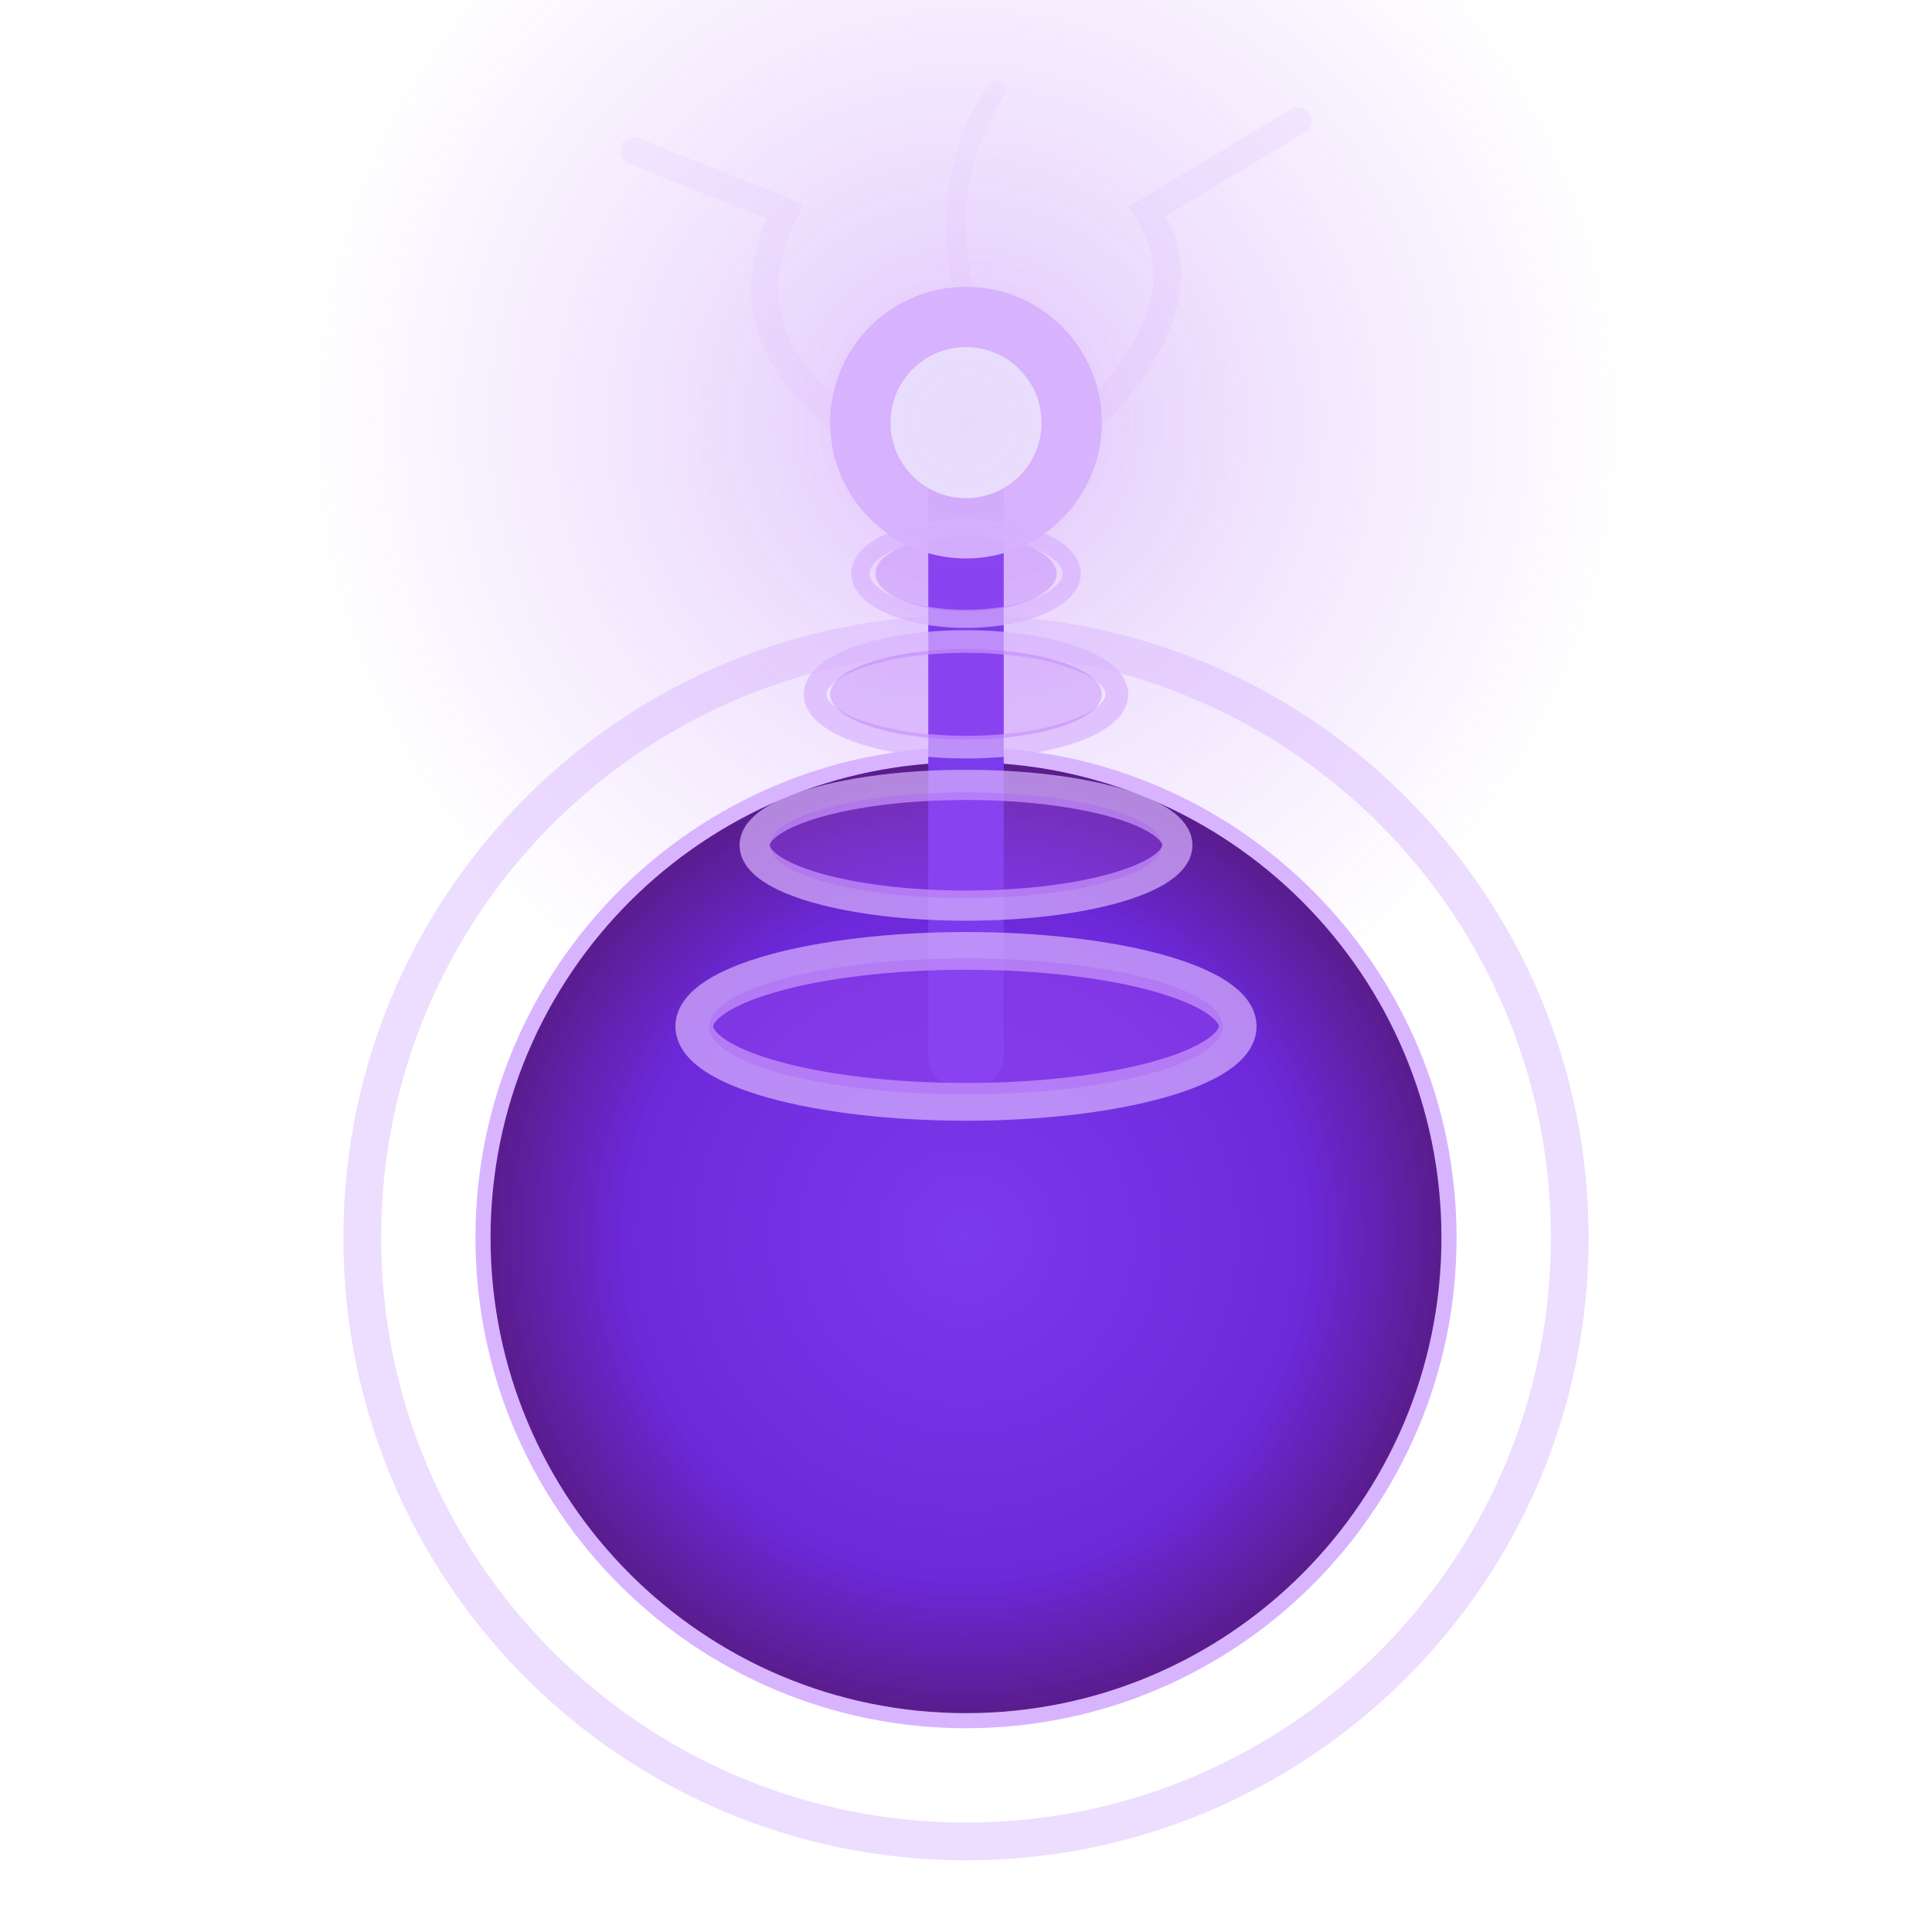
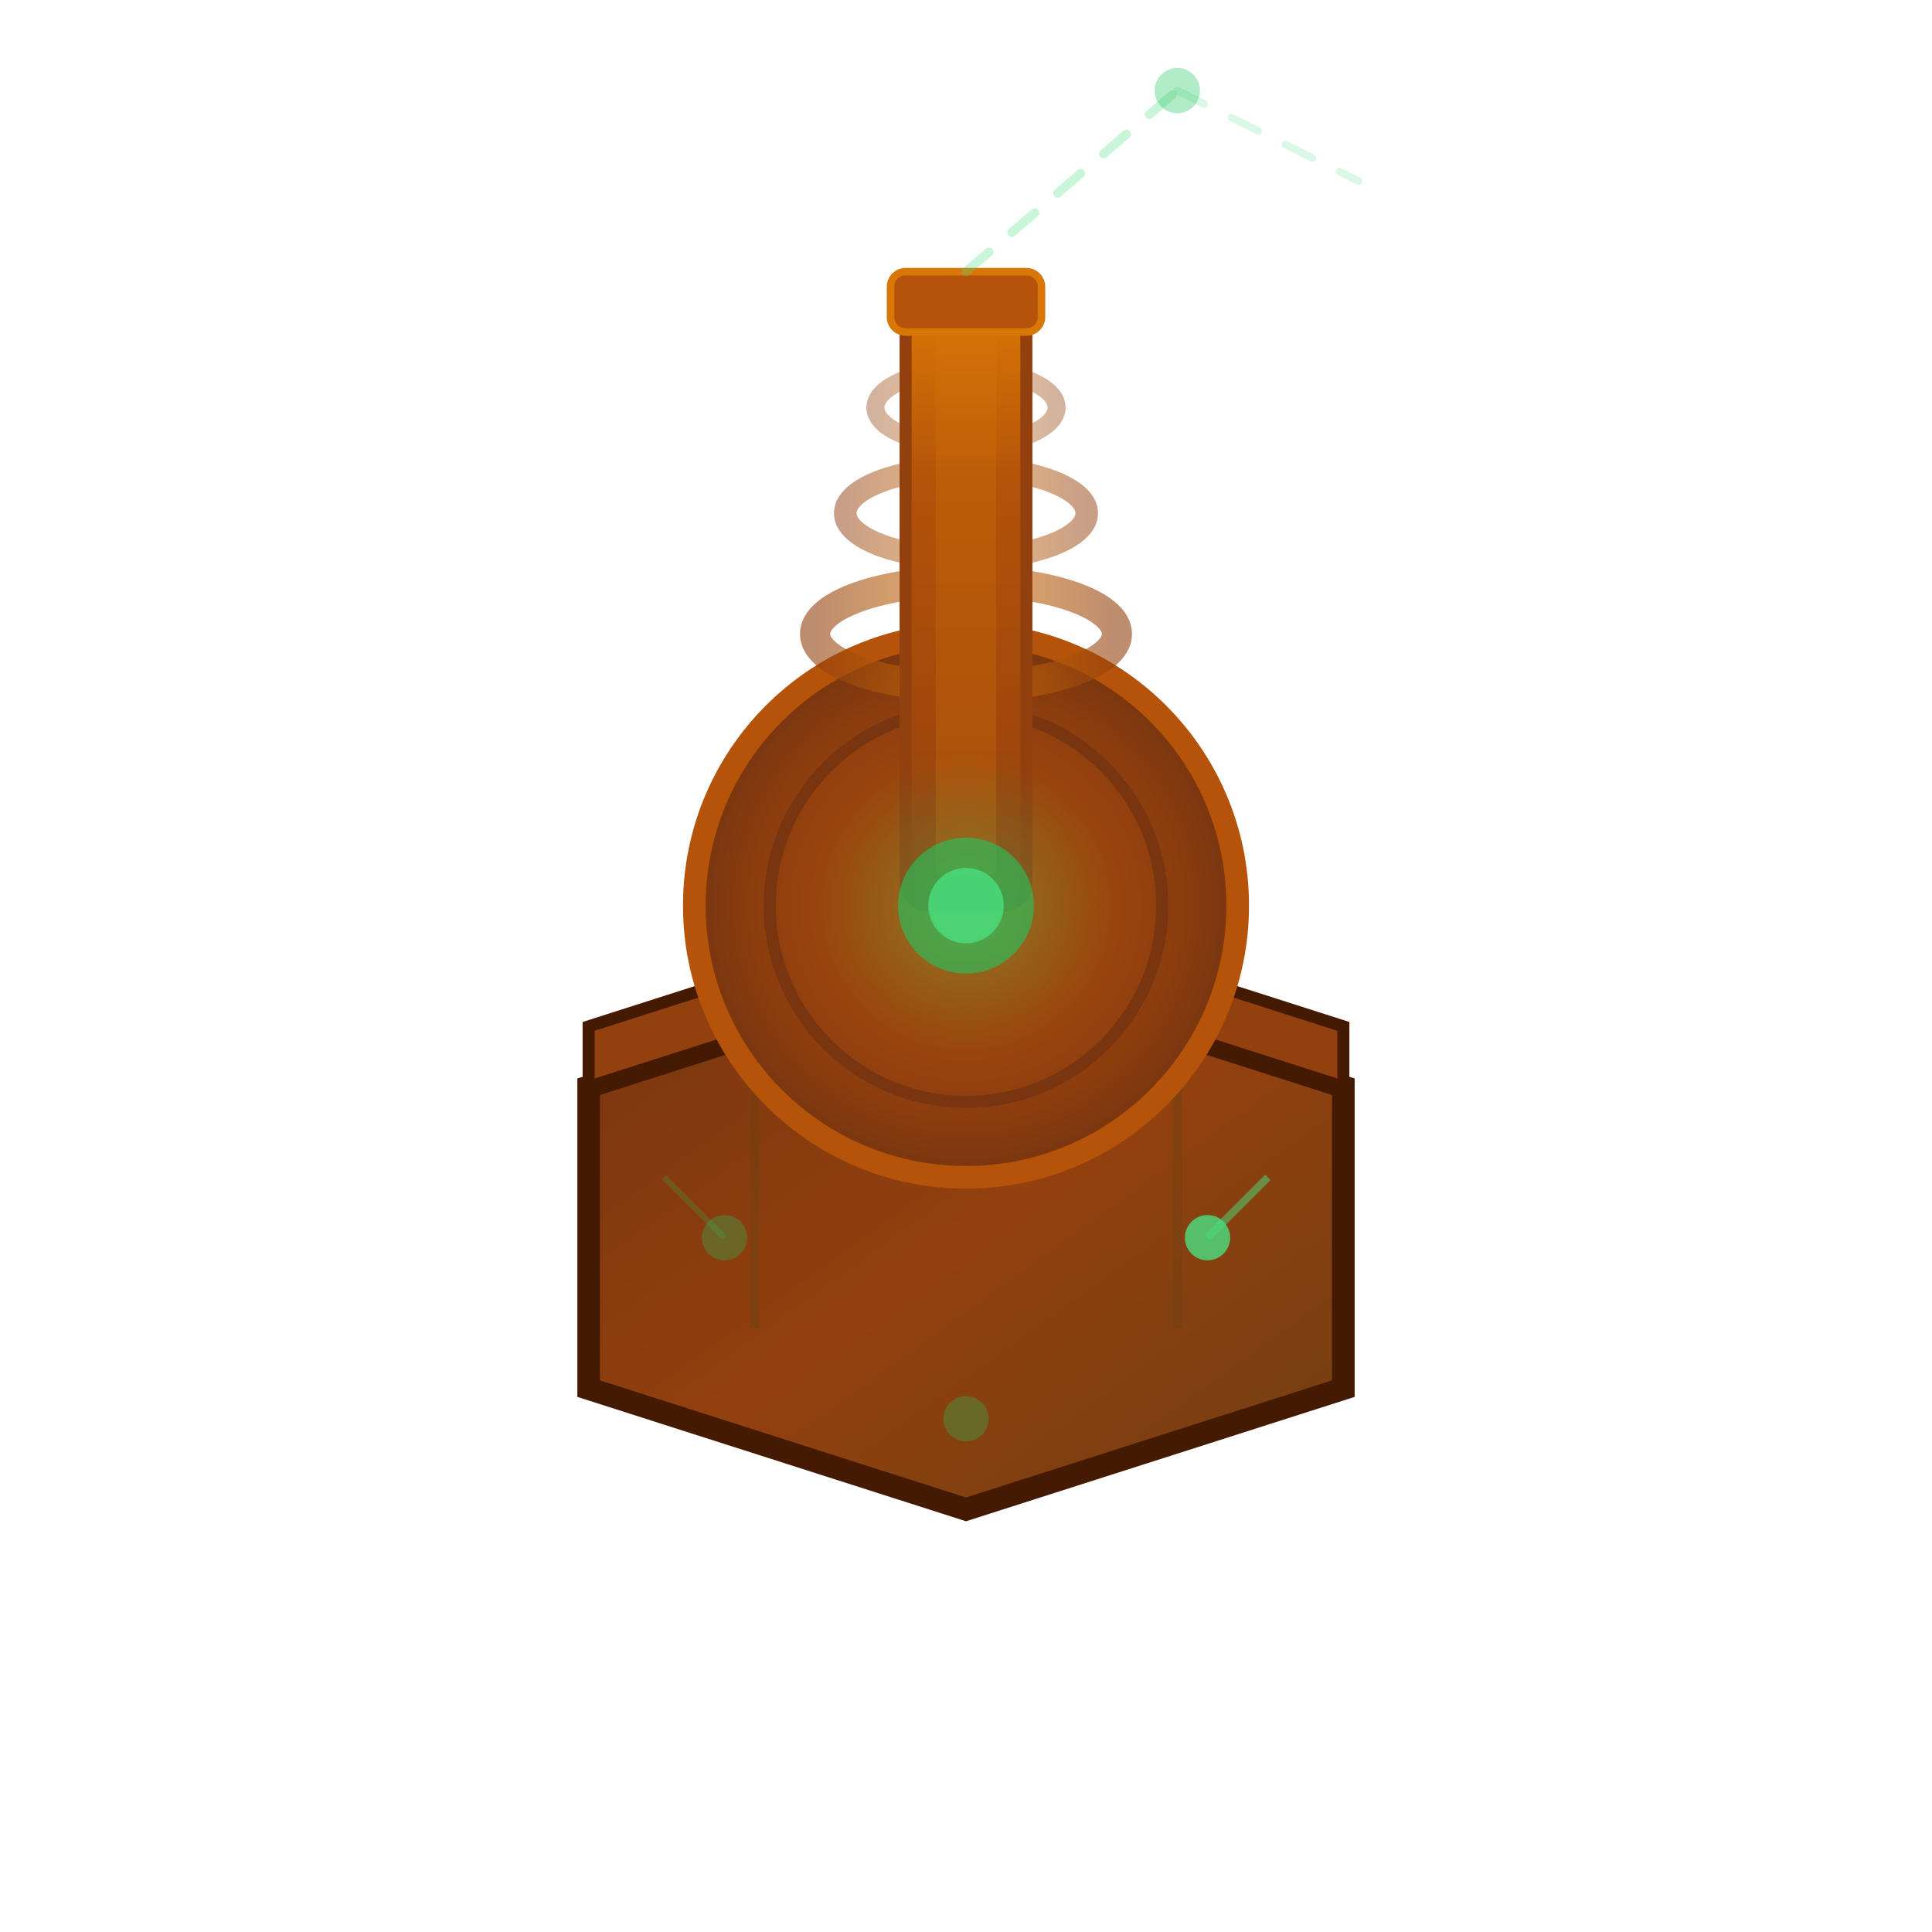
<svg xmlns="http://www.w3.org/2000/svg" viewBox="0 0 128 128">
  <defs>
-     <radialGradient id="tg0" cx="50%" cy="50%" r="50%">
-       <stop offset="0%" stop-color="#a855f7" stop-opacity="0.3" />
-       <stop offset="100%" stop-color="#a855f7" stop-opacity="0" />
+     <linearGradient id="base-g" x1="0%" y1="0%" x2="100%" y2="100%">
+       <stop offset="0%" stop-color="#78350f" />
+       <stop offset="50%" stop-color="#92400e" />
+       <stop offset="100%" stop-color="#713f12" />
+     </linearGradient>
+     <linearGradient id="barrel-g" x1="0%" y1="0%" x2="0%" y2="100%">
+       <stop offset="0%" stop-color="#d97706" />
+       <stop offset="30%" stop-color="#b45309" />
+       <stop offset="100%" stop-color="#92400e" />
+     </linearGradient>
+     <radialGradient id="hub-g" cx="50%" cy="50%" r="50%">
+       <stop offset="0%" stop-color="#b45309" />
+       <stop offset="70%" stop-color="#92400e" />
+       <stop offset="100%" stop-color="#78350f" />
    </radialGradient>
-     <radialGradient id="tg1" cx="50%" cy="50%" r="50%">
-       <stop offset="0%" stop-color="#7c3aed" />
-       <stop offset="70%" stop-color="#6d28d9" />
-       <stop offset="100%" stop-color="#581c87" />
+     <radialGradient id="core-glow" cx="50%" cy="50%" r="50%">
+       <stop offset="0%" stop-color="#4ade80" stop-opacity="0.55" />
+       <stop offset="100%" stop-color="#22c55e" stop-opacity="0" />
    </radialGradient>
-     <radialGradient id="tg2" cx="50%" cy="50%" r="50%">
-       <stop offset="0%" stop-color="#a855f7" stop-opacity="0.25" />
-       <stop offset="100%" stop-color="#a855f7" stop-opacity="0" />
-     </radialGradient>
+     <linearGradient id="ring-g" x1="0%" y1="0%" x2="100%" y2="0%">
+       <stop offset="0%" stop-color="#92400e" />
+       <stop offset="50%" stop-color="#d97706" />
+       <stop offset="100%" stop-color="#92400e" />
+     </linearGradient>
  </defs>
-   <circle cx="64" cy="28" r="44" fill="url(#tg0)" />
-   <circle cx="64" cy="82" r="40" fill="none" stroke="#d8b4fe" stroke-width="2.5" opacity="0.45" />
-   <circle cx="64" cy="82" r="32" fill="url(#tg1)" stroke="#d8b4fe" stroke-width="1" />
-   <rect x="61.5" y="30" width="5" height="42" rx="2" fill="#7c3aed" />
-   <ellipse cx="64" cy="68" rx="18" ry="5" fill="none" stroke="#d8b4fe" stroke-width="2.5" opacity="0.7" />
-   <ellipse cx="64" cy="68" rx="17" ry="4.5" fill="#a855f7" opacity="0.3" />
-   <ellipse cx="64" cy="56" rx="14" ry="4" fill="none" stroke="#d8b4fe" stroke-width="2" opacity="0.7" />
-   <ellipse cx="64" cy="56" rx="13" ry="3.5" fill="#a855f7" opacity="0.3" />
-   <ellipse cx="64" cy="46" rx="10" ry="3.5" fill="none" stroke="#d8b4fe" stroke-width="1.5" opacity="0.7" />
-   <ellipse cx="64" cy="46" rx="9" ry="3" fill="#a855f7" opacity="0.3" />
-   <ellipse cx="64" cy="38" rx="7" ry="3" fill="none" stroke="#d8b4fe" stroke-width="1.2" opacity="0.7" />
-   <ellipse cx="64" cy="38" rx="6" ry="2.5" fill="#a855f7" opacity="0.3" />
-   <circle cx="64" cy="28" r="9" fill="#d8b4fe" opacity="0.95" />
-   <circle cx="64" cy="28" r="5" fill="#ede9fe" opacity="0.85" />
-   <g opacity="0.45">
-     <circle cx="64" cy="28" r="5" fill="#ede9fe" opacity="0.9" />
-   </g>
-   <g opacity="0.25">
-     <path d="M72,28 Q80,20 76,14 L86,8" fill="none" stroke="#d8b4fe" stroke-width="1.8" stroke-linecap="round" opacity="0.7" />
-     <path d="M56,28 Q48,22 52,14 L42,10" fill="none" stroke="#d8b4fe" stroke-width="1.8" stroke-linecap="round" opacity="0.6" />
-     <path d="M64,20 Q62,12 66,6" fill="none" stroke="#d8b4fe" stroke-width="1.3" stroke-linecap="round" opacity="0.5" />
-     <circle cx="64" cy="28" r="18" fill="url(#tg2)" />
-   </g>
+   <polygon points="64,100 89,92 89,72 64,64 39,72 39,92" fill="url(#base-g)" stroke="#451a03" stroke-width="1.5" />
+   <polygon points="64,64 89,72 89,68 64,60 39,68 39,72" fill="#92400e" stroke="#451a03" stroke-width="0.8" />
+   <line x1="50" y1="70" x2="50" y2="88" stroke="#713f12" stroke-width="0.6" opacity="0.5" />
+   <line x1="78" y1="70" x2="78" y2="88" stroke="#713f12" stroke-width="0.6" opacity="0.5" />
+   <circle cx="64" cy="60" r="18" fill="url(#hub-g)" stroke="#b45309" stroke-width="1.5" />
+   <circle cx="64" cy="60" r="13" fill="none" stroke="#78350f" stroke-width="0.8" />
+   <ellipse cx="64" cy="42" rx="10" ry="3.5" fill="none" stroke="url(#ring-g)" stroke-width="2" opacity="0.6" />
+   <ellipse cx="64" cy="34" rx="8" ry="3" fill="none" stroke="url(#ring-g)" stroke-width="1.5" opacity="0.5" />
+   <ellipse cx="64" cy="27" rx="6" ry="2.5" fill="none" stroke="url(#ring-g)" stroke-width="1.2" opacity="0.4" />
+   <rect x="60" y="20" width="8" height="40" rx="1.5" fill="url(#barrel-g)" stroke="#92400e" stroke-width="0.8" />
+   <rect x="62" y="22" width="4" height="36" rx="0.5" fill="#d97706" opacity="0.25" />
+   <rect x="59" y="18" width="10" height="4" rx="1" fill="#b45309" stroke="#d97706" stroke-width="0.5" />
+   <line x1="64" y1="18" x2="78" y2="6" stroke="#4ade80" stroke-width="0.6" opacity="0.3" stroke-dasharray="2,2" stroke-linecap="round" />
+   <line x1="78" y1="6" x2="90" y2="12" stroke="#4ade80" stroke-width="0.5" opacity="0.2" stroke-dasharray="2,2" stroke-linecap="round" />
+   <circle cx="78" cy="6" r="1.5" fill="#22c55e" opacity="0.35" />
+   <circle cx="64" cy="60" r="10" fill="url(#core-glow)" opacity="0.55" />
+   <circle cx="64" cy="60" r="4.5" fill="#22c55e" opacity="0.6" />
+   <circle cx="64" cy="60" r="2.5" fill="#4ade80" opacity="0.8" />
+   <circle cx="48" cy="82" r="1.5" fill="#22c55e" opacity="0.3" />
+   <circle cx="80" cy="82" r="1.5" fill="#4ade80" opacity="0.8" />
+   <circle cx="64" cy="94" r="1.5" fill="#22c55e" opacity="0.3" />
+   <path d="M48,82 L44,78" stroke="#22c55e" stroke-width="0.4" opacity="0.2" />
+   <path d="M80,82 L84,78" stroke="#4ade80" stroke-width="0.5" opacity="0.5" />
</svg>
